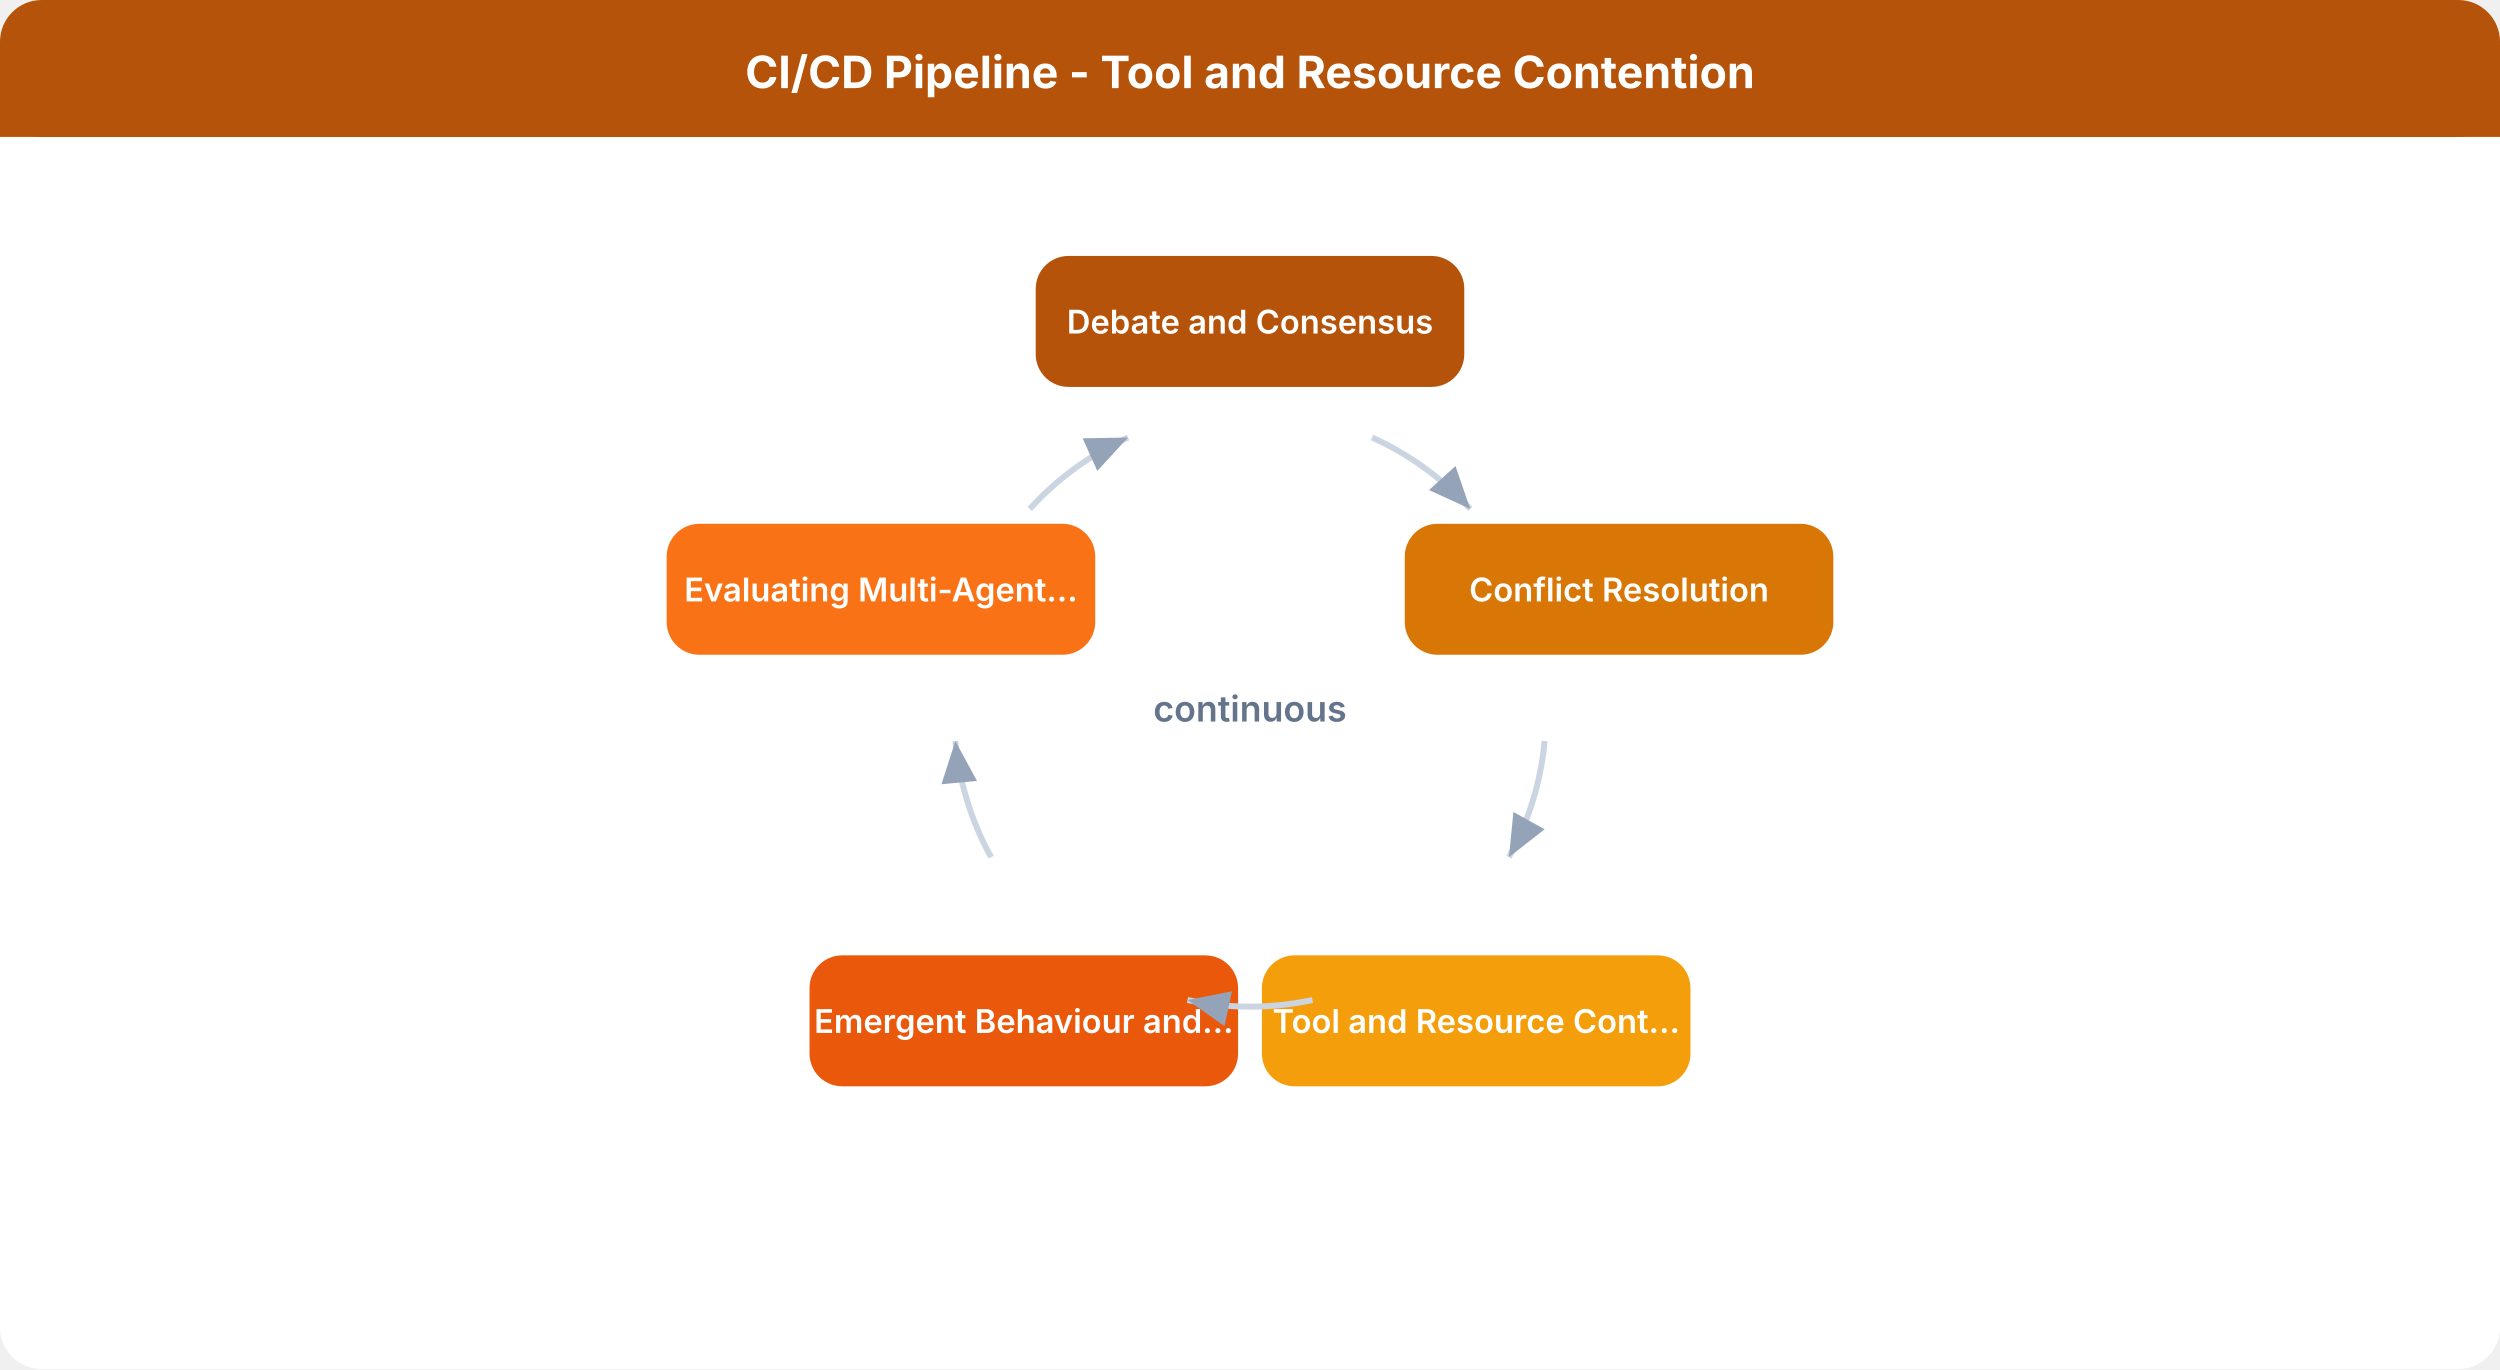
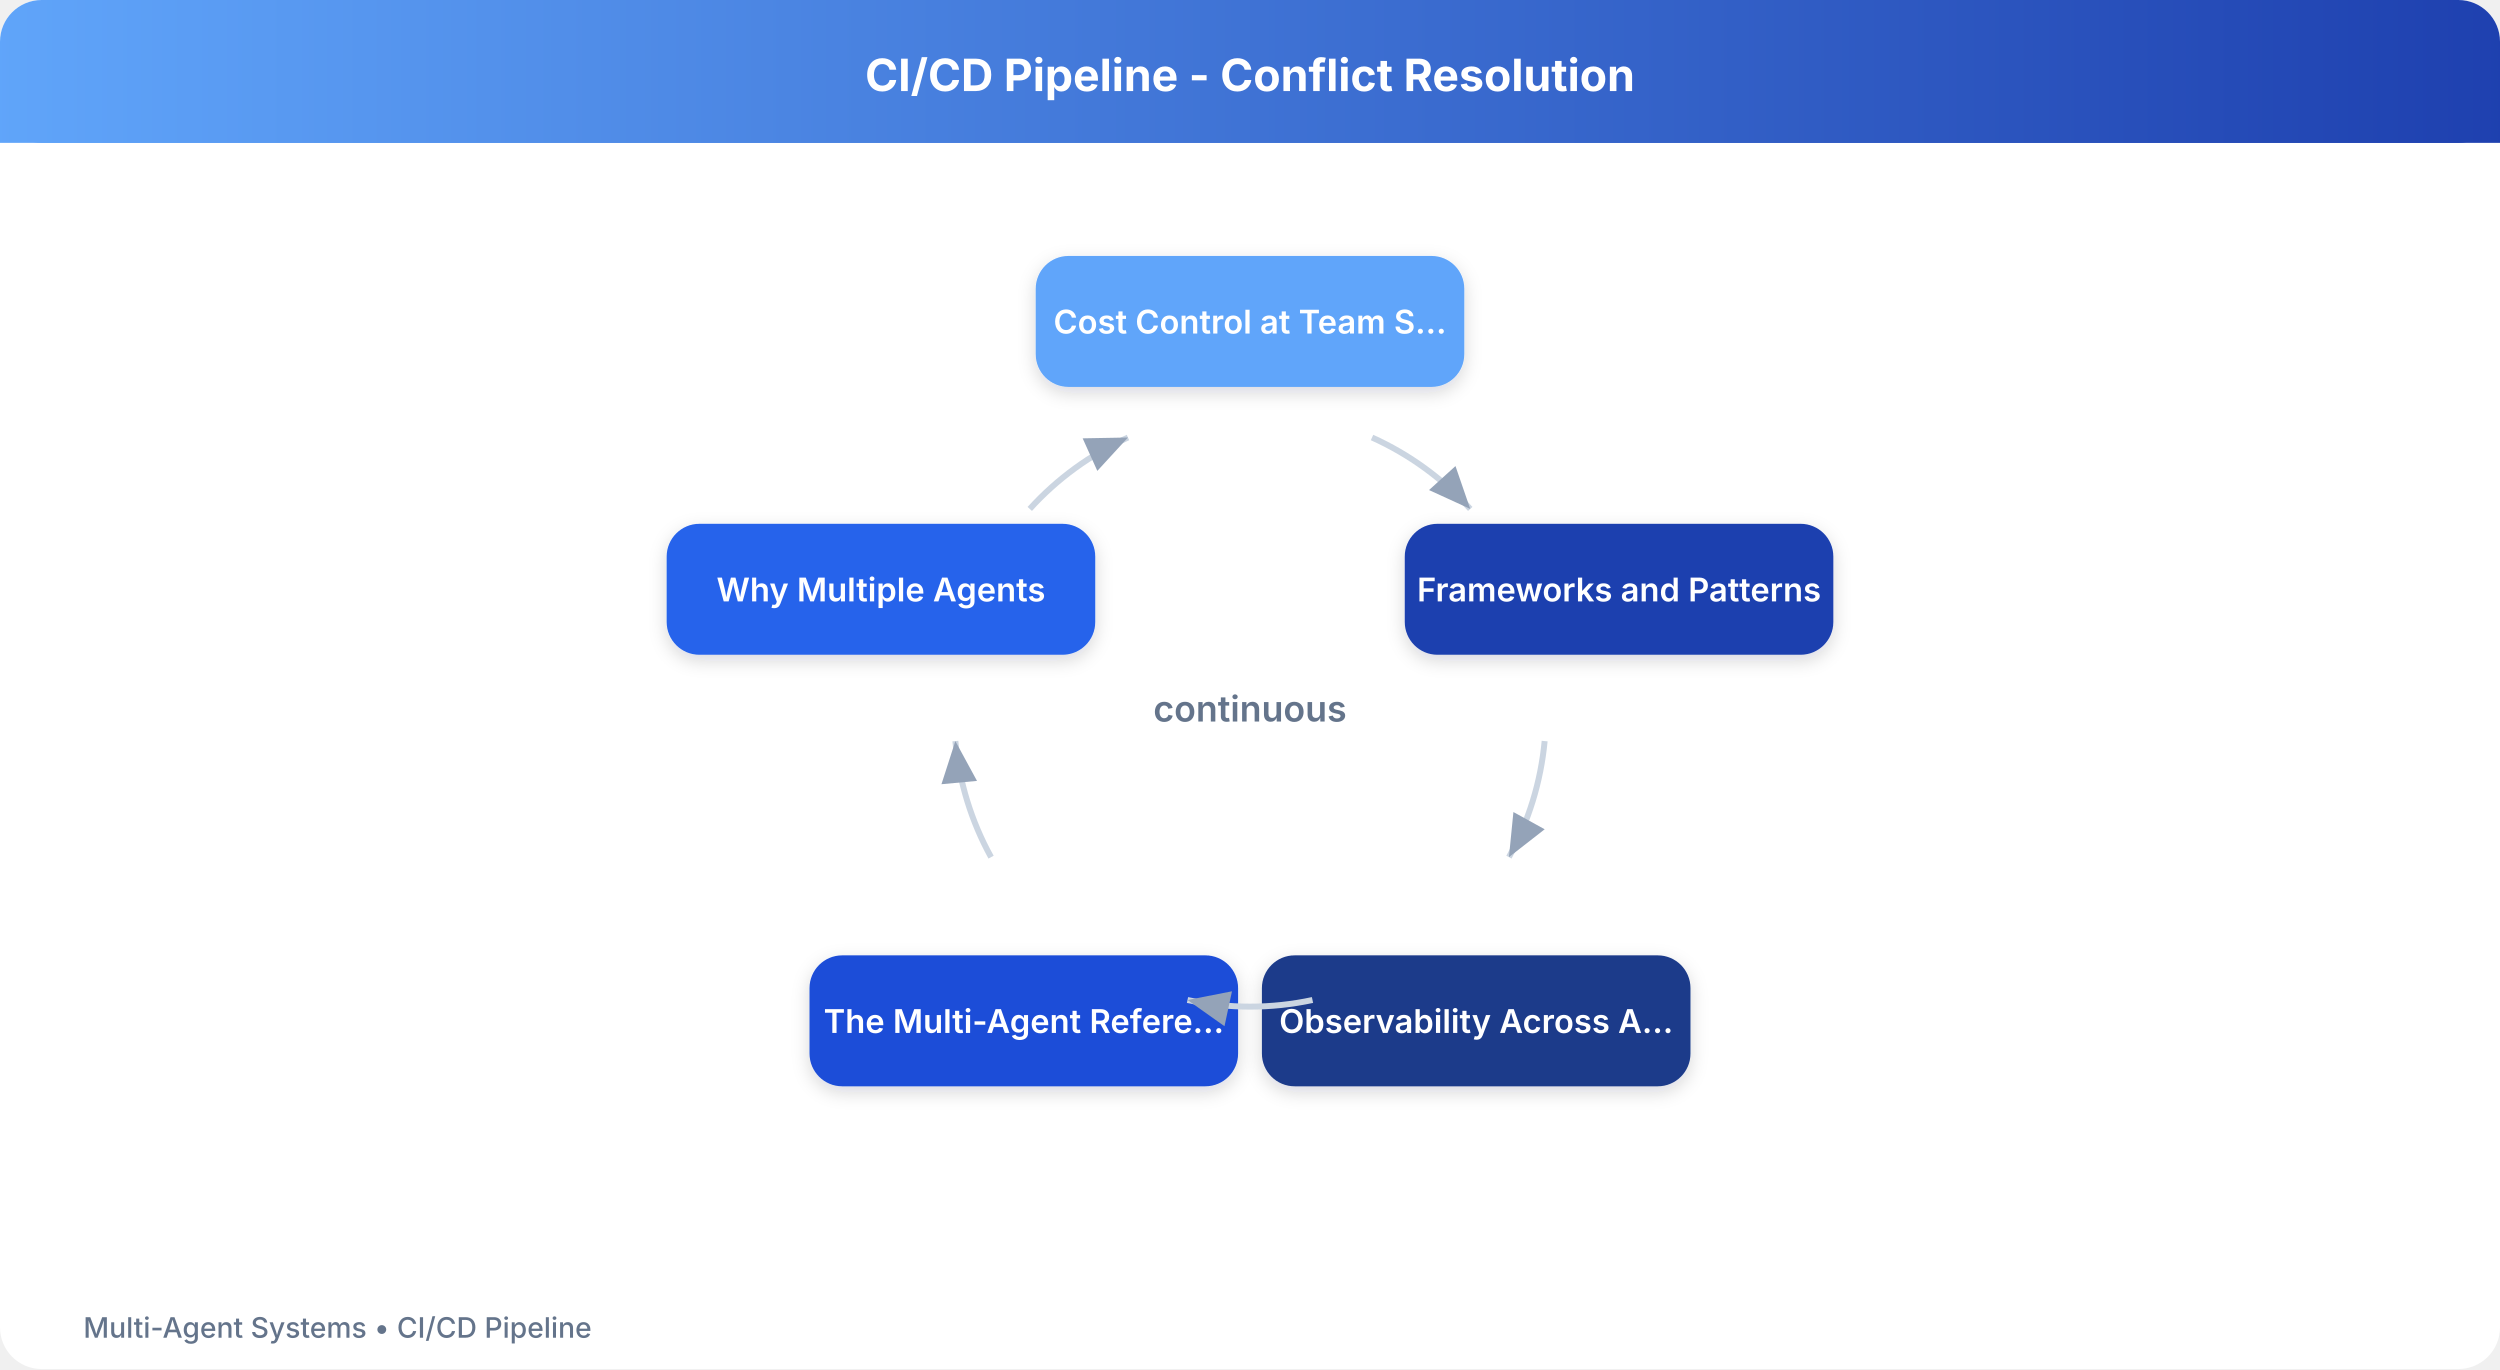
- <svg xmlns="http://www.w3.org/2000/svg" width="840" height="460" data-tpl="cycle" data-pal="3-0" viewBox="0 0 840 460" font-family="Inter, Segoe UI, Arial, sans-serif">
+ <svg xmlns="http://www.w3.org/2000/svg" width="840" height="460" data-tpl="cycle" data-pal="5-4" viewBox="0 0 840 460" font-family="Inter, Segoe UI, Arial, sans-serif">
  <defs>
    <marker id="ar" markerWidth="9" markerHeight="9" refX="7" refY="3" orient="auto">
      <path d="M0,0 L7,3 L0,6 z" fill="#94a3b8" />
    </marker>
    <marker id="arw" markerWidth="9" markerHeight="9" refX="7" refY="3" orient="auto">
      <path d="M0,0 L7,3 L0,6 z" fill="#ffffff" />
    </marker>
+     <filter id="sh" x="-20%" y="-20%" width="140%" height="140%">
+       <feDropShadow dx="0" dy="2" stdDeviation="3" flood-color="#0f172a" flood-opacity="0.16" />
+     </filter>
+   </defs>
+   <defs>
+     <linearGradient id="bnc2632e9" x1="0" y1="0" x2="1" y2="0">
+       <stop offset="0" stop-color="#60a5fa" />
+       <stop offset="1" stop-color="#1e40af" />
+     </linearGradient>
  </defs>
  <rect width="840" height="460" rx="14" fill="#ffffff" />
-   <rect x="0" y="0" width="840" height="46" rx="14" fill="#b45309" />
-   <rect x="0" y="30" width="840" height="16" fill="#b45309" />
-   <text x="420" y="24" text-anchor="middle" font-size="15" font-weight="700" fill="#ffffff" dominant-baseline="middle">CI/CD Pipeline - Tool and Resource Contention</text>
-   <rect x="348" y="86" width="144" height="44" rx="11" fill="#b45309" />
-   <text x="420" y="108" text-anchor="middle" font-size="11" font-weight="600" fill="#ffffff" dominant-baseline="middle">Debate and Consensus</text>
-   <rect x="472" y="176" width="144" height="44" rx="11" fill="#d97706" />
-   <text x="544" y="198" text-anchor="middle" font-size="11" font-weight="600" fill="#ffffff" dominant-baseline="middle">Conflict Resolution</text>
-   <rect x="424" y="321" width="144" height="44" rx="11" fill="#f59e0b" />
-   <text x="496" y="343" text-anchor="middle" font-size="11" font-weight="600" fill="#ffffff" dominant-baseline="middle">Tool and Resource Cont…</text>
-   <rect x="272" y="321" width="144" height="44" rx="11" fill="#ea580c" />
-   <text x="344" y="343" text-anchor="middle" font-size="11" font-weight="600" fill="#ffffff" dominant-baseline="middle">Emergent Behaviour and…</text>
-   <rect x="224" y="176" width="144" height="44" rx="11" fill="#f97316" />
-   <text x="296" y="198" text-anchor="middle" font-size="11" font-weight="600" fill="#ffffff" dominant-baseline="middle">Evaluating Multi-Agent…</text>
+   <rect x="0" y="0" width="840" height="48" rx="14" fill="url(#bnc2632e9)" />
+   <rect x="0" y="32" width="840" height="16" fill="url(#bnc2632e9)" />
+   <text x="420" y="25" text-anchor="middle" font-size="15" font-weight="700" fill="#ffffff" dominant-baseline="middle">CI/CD Pipeline - Conflict Resolution</text>
+   <rect x="348" y="86" width="144" height="44" rx="11" fill="#60a5fa" filter="url(#sh)" />
+   <text x="420" y="108" text-anchor="middle" font-size="11" font-weight="600" fill="#ffffff" dominant-baseline="middle">Cost Control at Team S…</text>
+   <rect x="472" y="176" width="144" height="44" rx="11" fill="#1e40af" filter="url(#sh)" />
+   <text x="544" y="198" text-anchor="middle" font-size="11" font-weight="600" fill="#ffffff" dominant-baseline="middle">Frameworks and Patterns</text>
+   <rect x="424" y="321" width="144" height="44" rx="11" fill="#1e3a8a" filter="url(#sh)" />
+   <text x="496" y="343" text-anchor="middle" font-size="11" font-weight="600" fill="#ffffff" dominant-baseline="middle">Observability Across A…</text>
+   <rect x="272" y="321" width="144" height="44" rx="11" fill="#1d4ed8" filter="url(#sh)" />
+   <text x="344" y="343" text-anchor="middle" font-size="11" font-weight="600" fill="#ffffff" dominant-baseline="middle">The Multi-Agent Refere…</text>
+   <rect x="224" y="176" width="144" height="44" rx="11" fill="#2563eb" filter="url(#sh)" />
+   <text x="296" y="198" text-anchor="middle" font-size="11" font-weight="600" fill="#ffffff" dominant-baseline="middle">Why Multiple Agents</text>
  <path d="M461,147 A100,100 0 0 1 494,171" fill="none" stroke="#cbd5e1" stroke-width="2" marker-end="url(#ar)" />
  <path d="M519,249 A100,100 0 0 1 507,288" fill="none" stroke="#cbd5e1" stroke-width="2" marker-end="url(#ar)" />
  <path d="M441,336 A100,100 0 0 1 399,336" fill="none" stroke="#cbd5e1" stroke-width="2" marker-end="url(#ar)" />
  <path d="M333,288 A100,100 0 0 1 321,249" fill="none" stroke="#cbd5e1" stroke-width="2" marker-end="url(#ar)" />
  <path d="M346,171 A100,100 0 0 1 379,147" fill="none" stroke="#cbd5e1" stroke-width="2" marker-end="url(#ar)" />
  <text x="420" y="238" text-anchor="middle" font-size="12" font-weight="600" fill="#64748b" dominant-baseline="middle">continuous</text>
+   <text x="28" y="446" text-anchor="start" font-size="9.5" font-weight="500" fill="#64748b" dominant-baseline="middle">Multi-Agent Systems  •  CI/CD Pipeline</text>
</svg>
